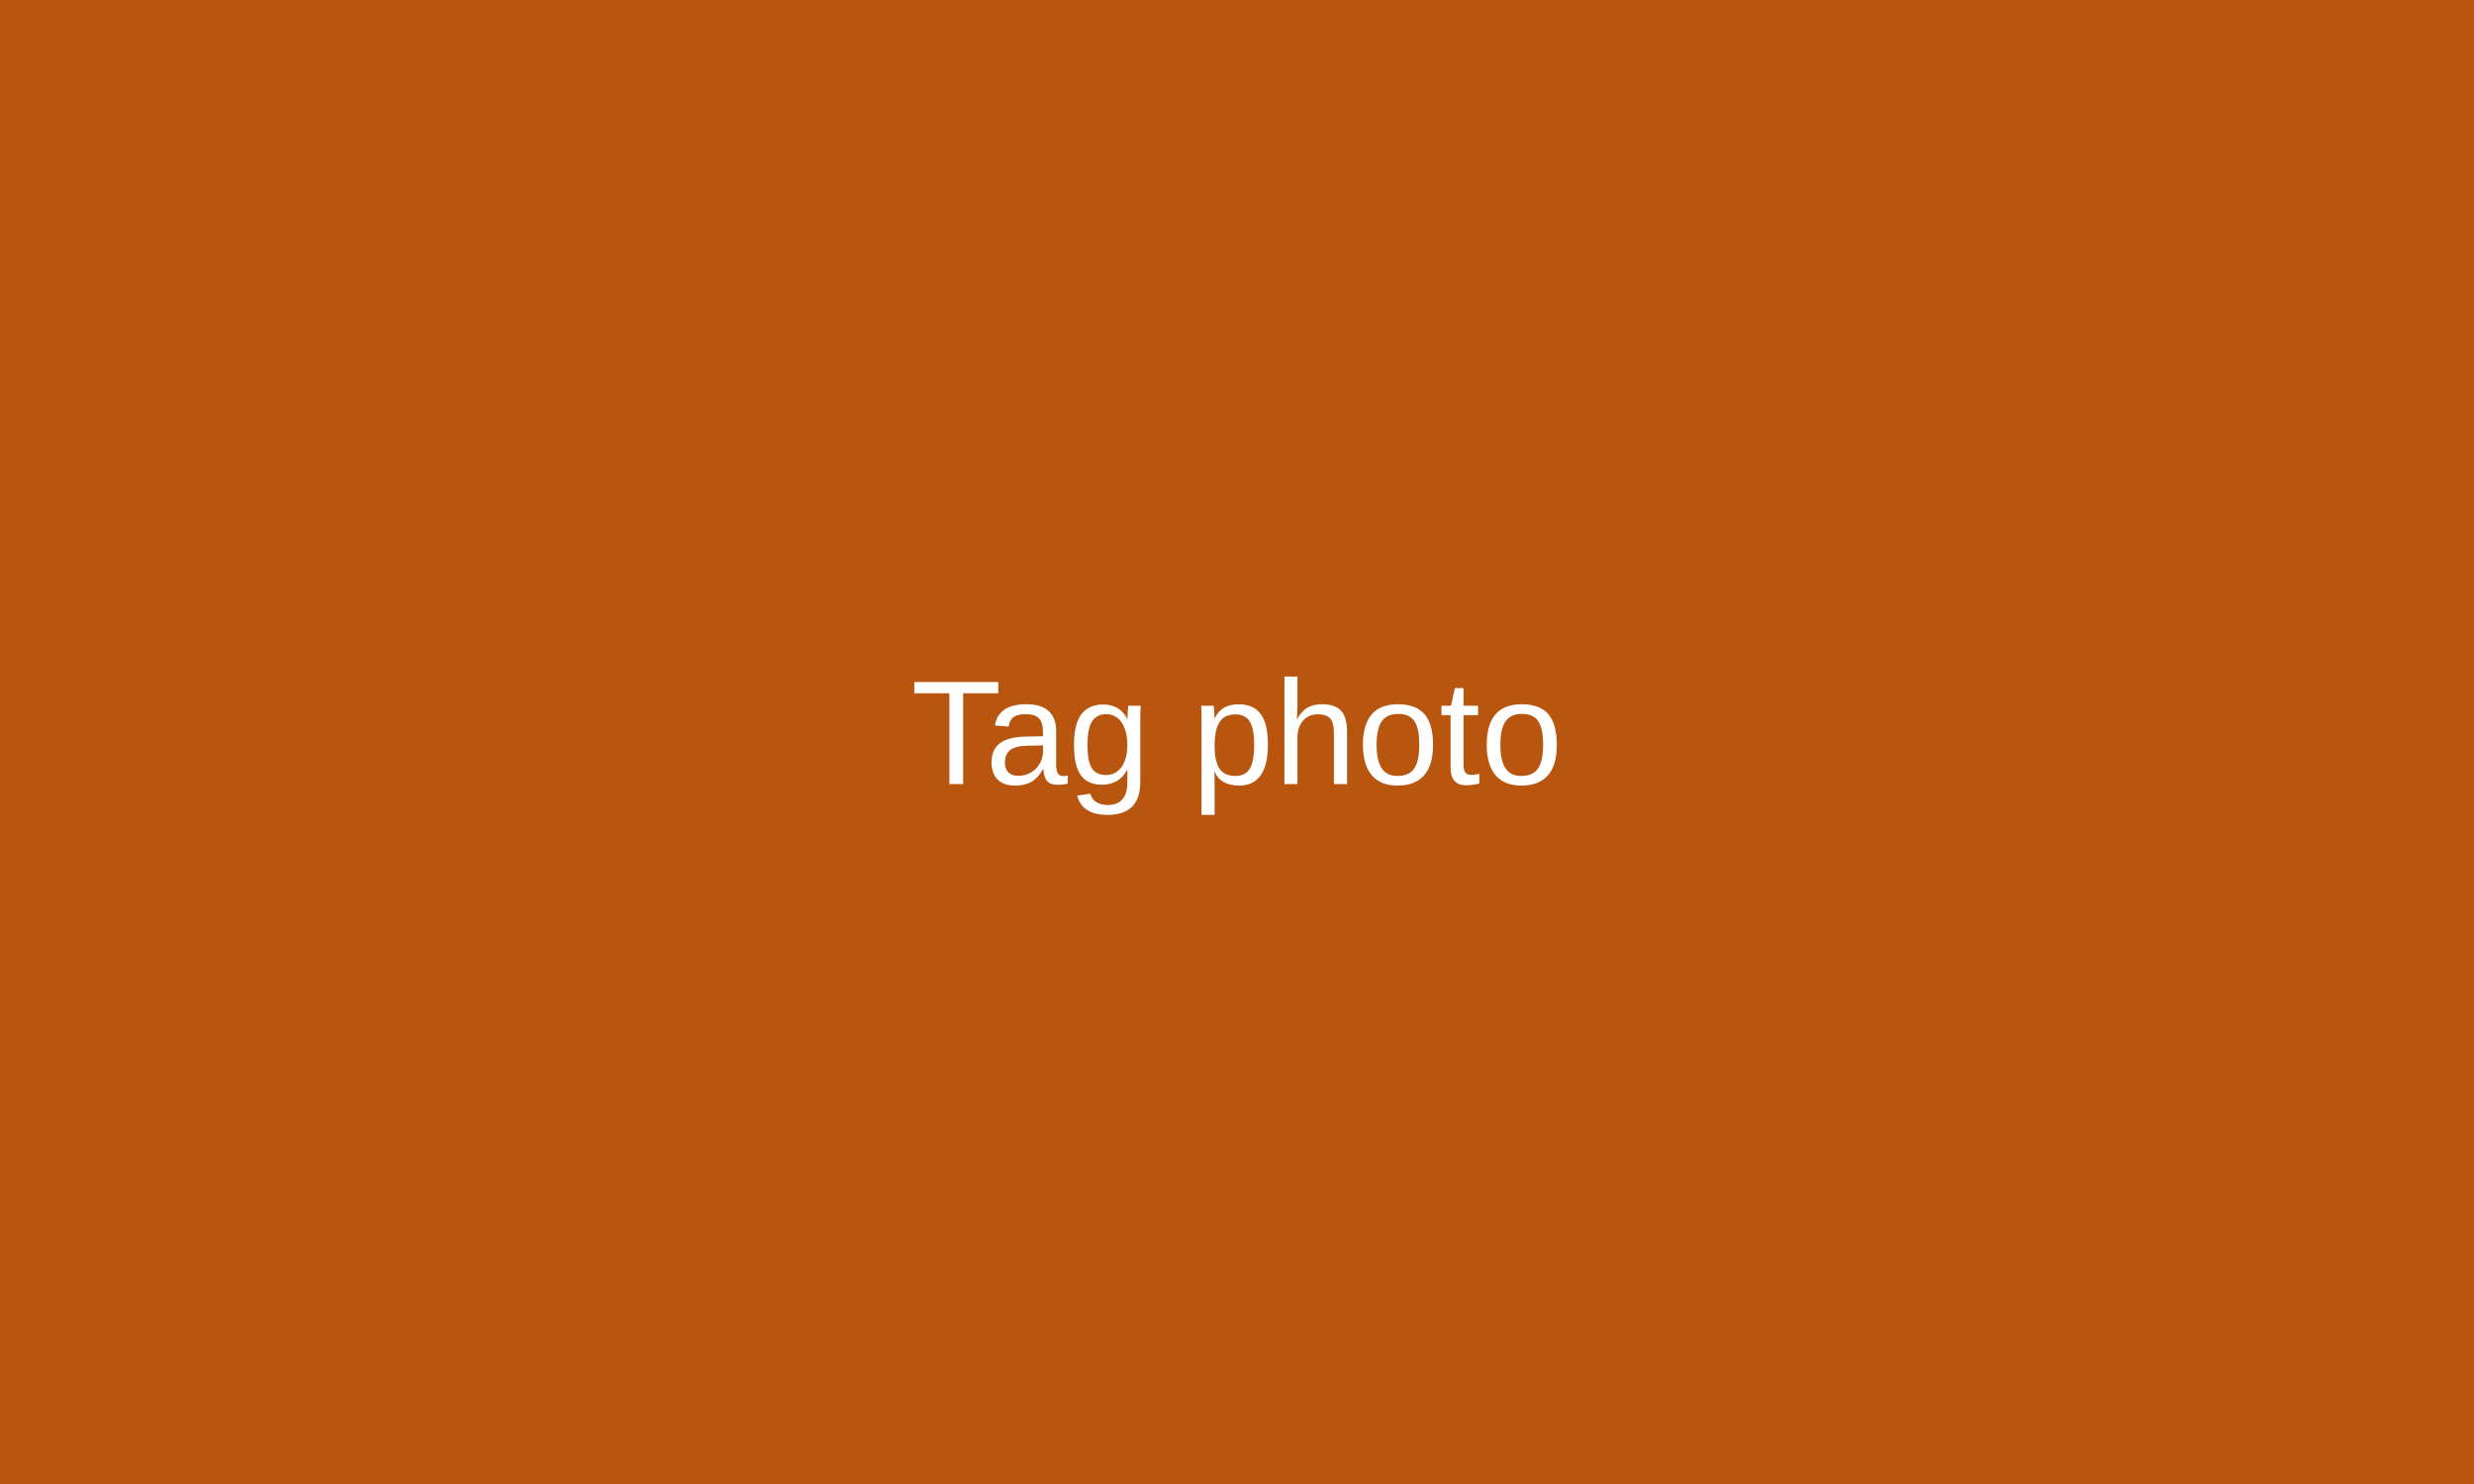
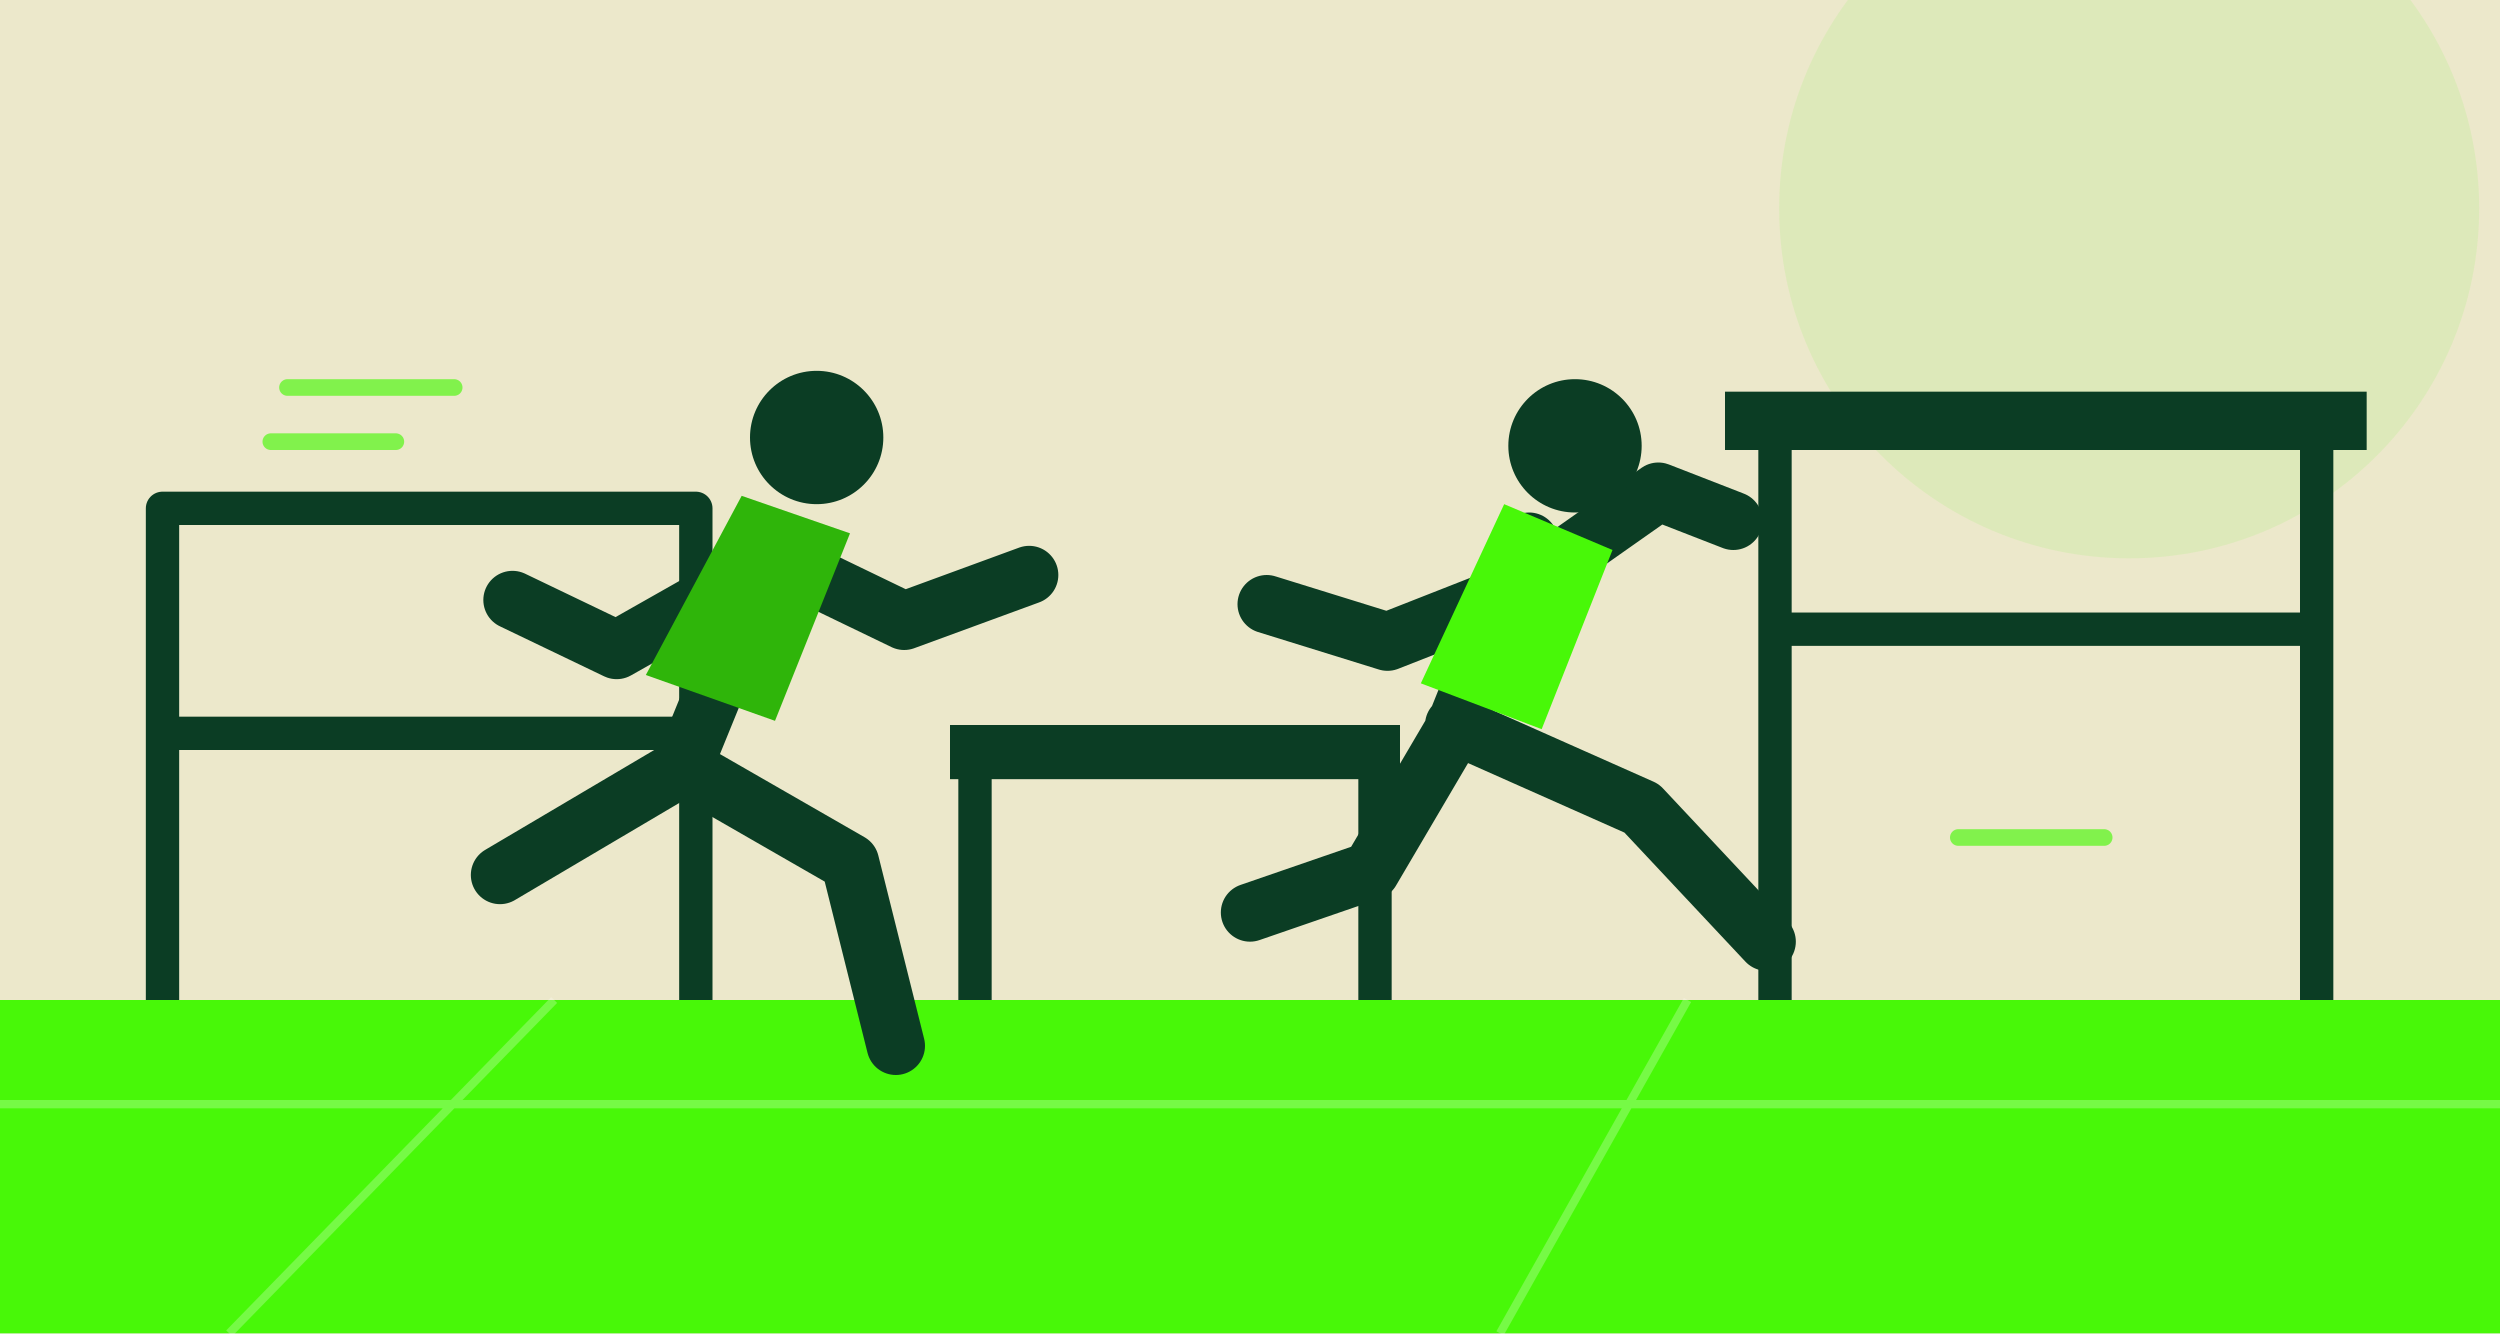
- <svg xmlns="http://www.w3.org/2000/svg" width="600" height="360" viewBox="0 0 600 360">
-   <rect width="600" height="360" fill="#b8560f" />
-   <text x="50%" y="50%" fill="#ffffff" font-family="Arial, sans-serif" font-size="36" text-anchor="middle" dominant-baseline="middle">Tag photo</text>
+ <svg xmlns="http://www.w3.org/2000/svg" width="600" height="320" viewBox="0 0 600 320" role="img" aria-labelledby="tag-title tag-desc">
+   <rect width="600" height="320" fill="#ece8cb" />
+   <path d="M0 240h600v80H0z" fill="#48f808" />
+   <path d="M0 265h600M55 320l78-80M360 320l45-80" stroke="#ffffff" stroke-width="2" opacity=".25" />
+   <circle cx="511" cy="50" r="84" fill="#48f808" opacity=".09" />
+   <g stroke="#0b3d24" stroke-width="8" stroke-linejoin="round" fill="none">
+     <path d="M39 240V122h128v118M39 176h128" />
+     <path d="M234 240v-62h96v62" />
+     <path d="M426 240V99h130v141M426 151h130" />
+   </g>
+   <path d="M228 174h108v13H228z" fill="#0b3d24" />
+   <path d="M414 94h154v14H414z" fill="#0b3d24" />
+   <g stroke="#0b3d24" stroke-width="14" stroke-linecap="round" stroke-linejoin="round" fill="none">
+     <path d="M186 130l-22 54-44 26M164 184l40 23 11 44" />
+     <path d="M178 139l-30 17-25-12M188 135l29 14 30-11" />
+   </g>
+   <path d="M178 119l26 9-18 45-31-11z" fill="#2fb50a" />
+   <circle cx="196" cy="105" r="16" fill="#0b3d24" />
+   <g stroke="#0b3d24" stroke-width="14" stroke-linecap="round" stroke-linejoin="round" fill="none">
+     <path d="M367 130l-18 45-20 34-29 10M349 174l45 20 30 32" />
+     <path d="M361 143l-28 11-29-9M371 137l27-19 18 7" />
+   </g>
+   <path d="M361 121l26 11-17 43-29-11z" fill="#48f808" />
+   <circle cx="378" cy="107" r="16" fill="#0b3d24" />
+   <path d="M69 93h40M65 106h30M470 201h35" stroke="#48f808" stroke-width="4" stroke-linecap="round" opacity=".65" />
</svg>
